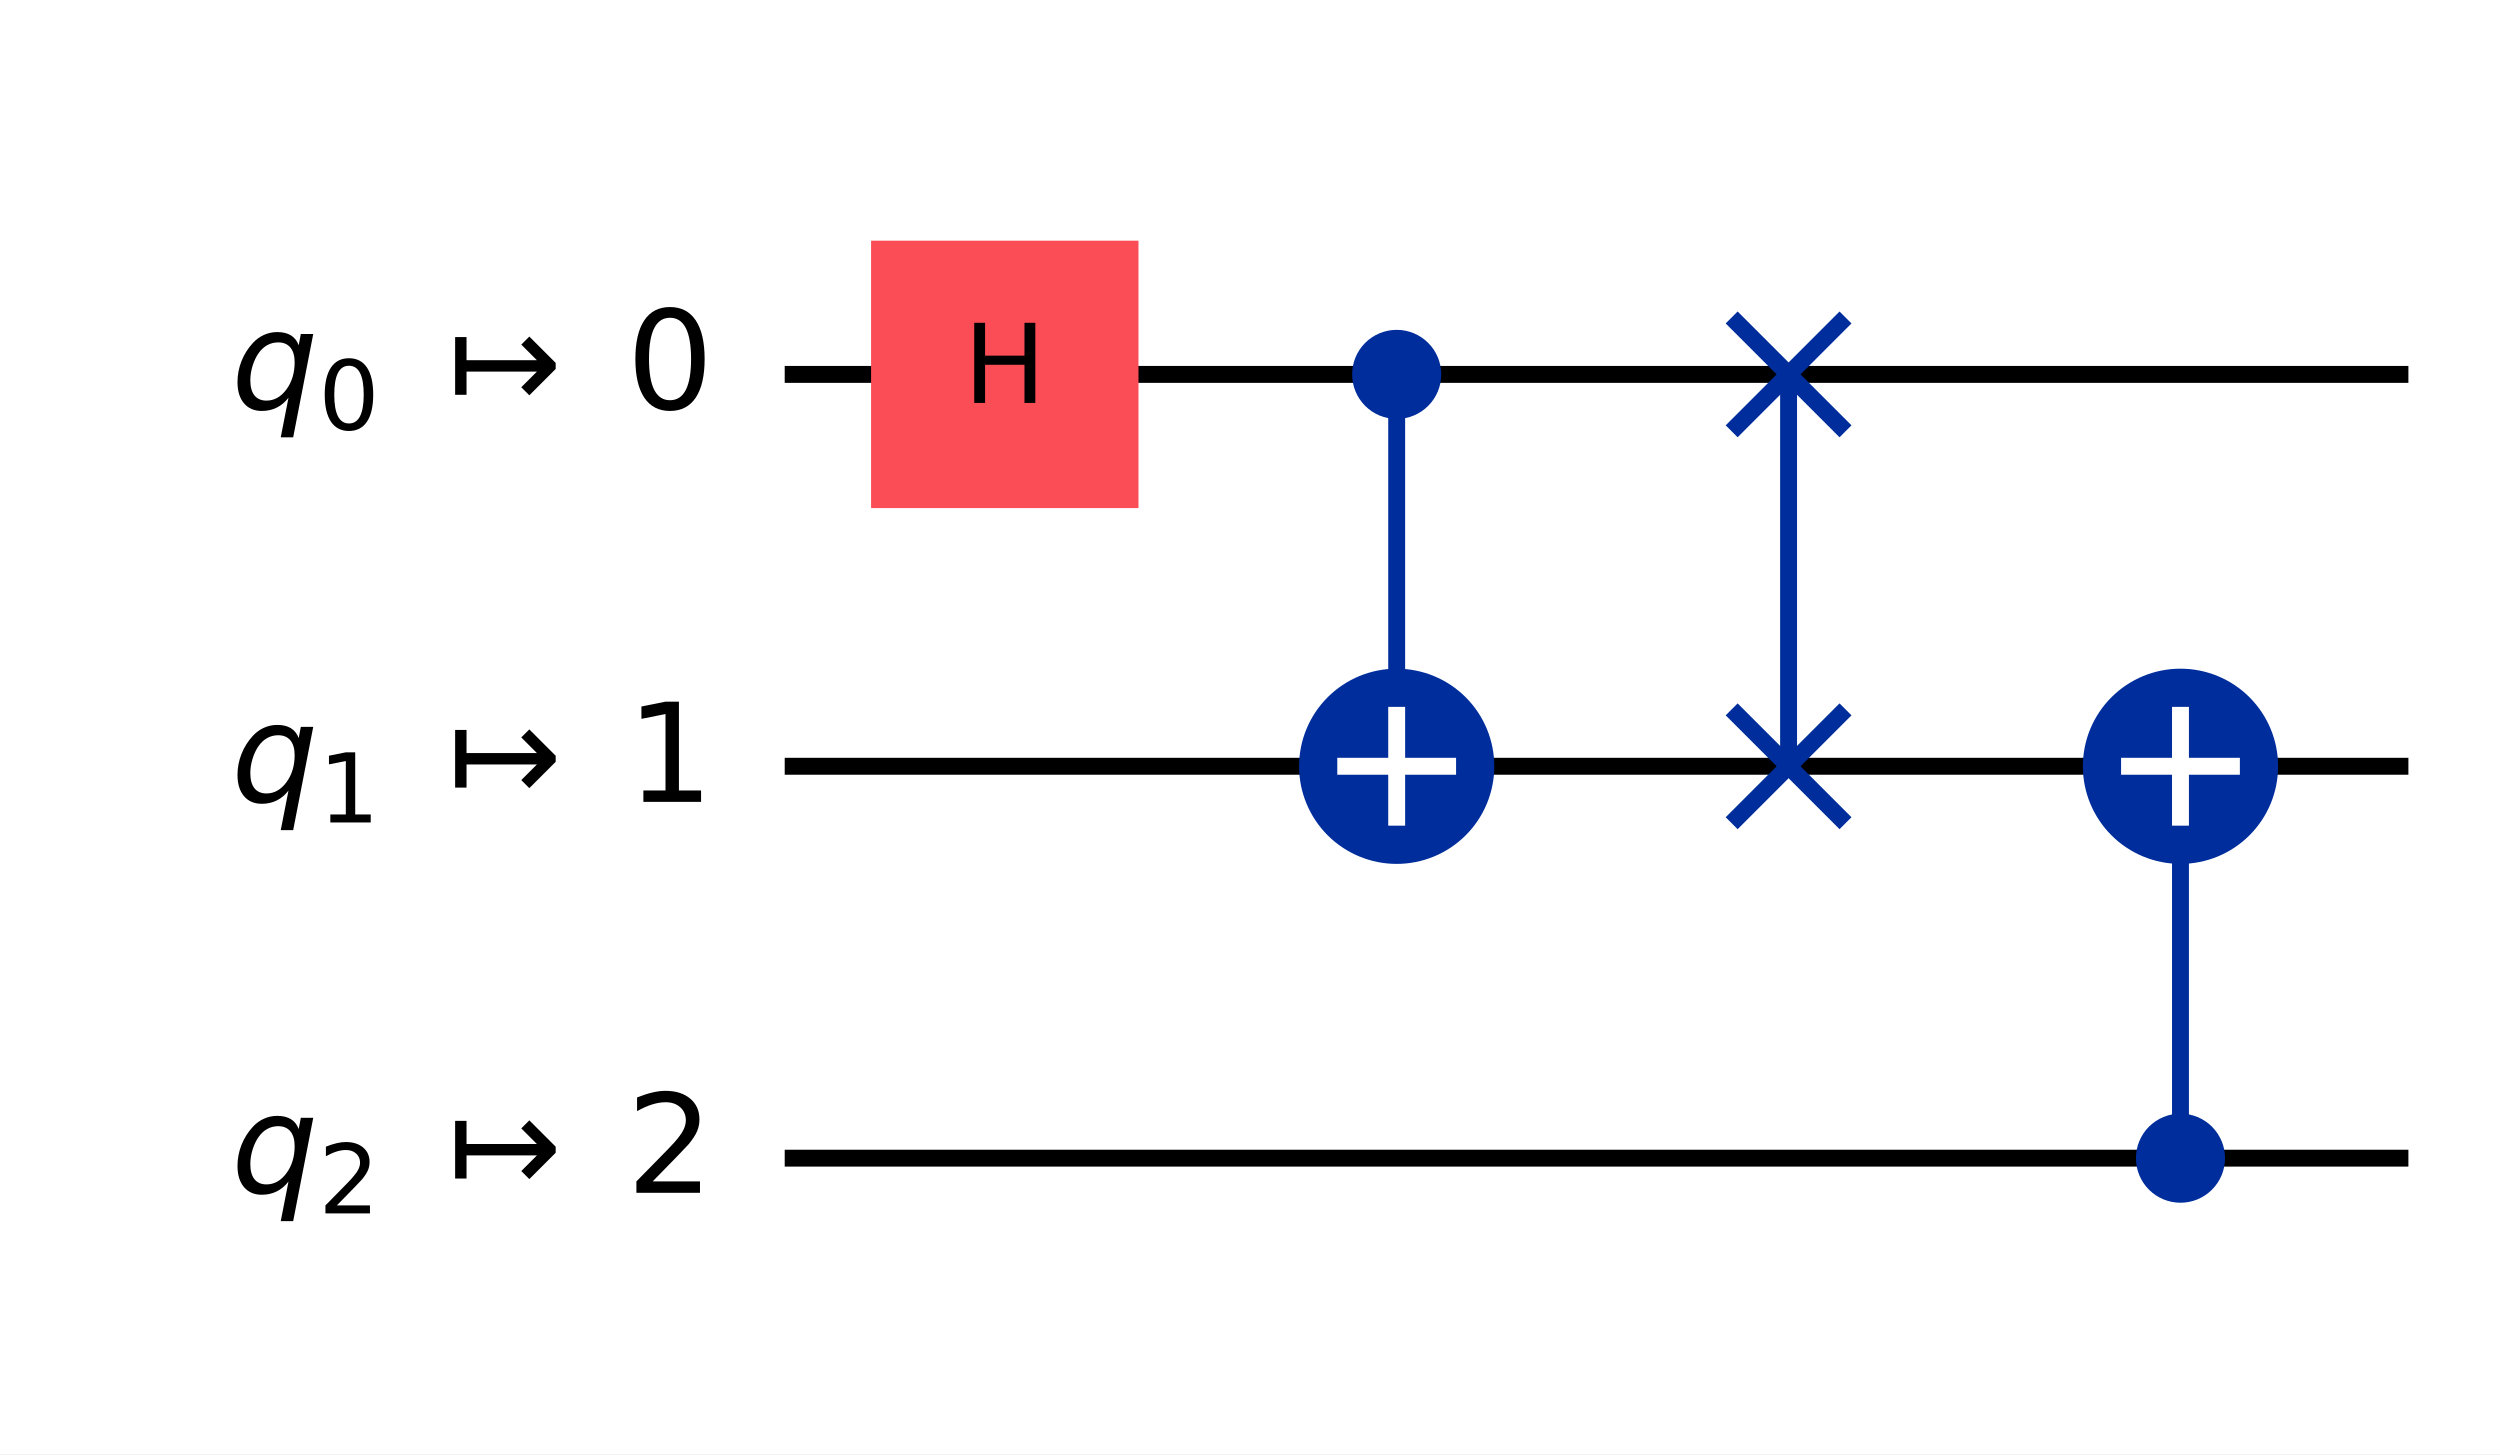
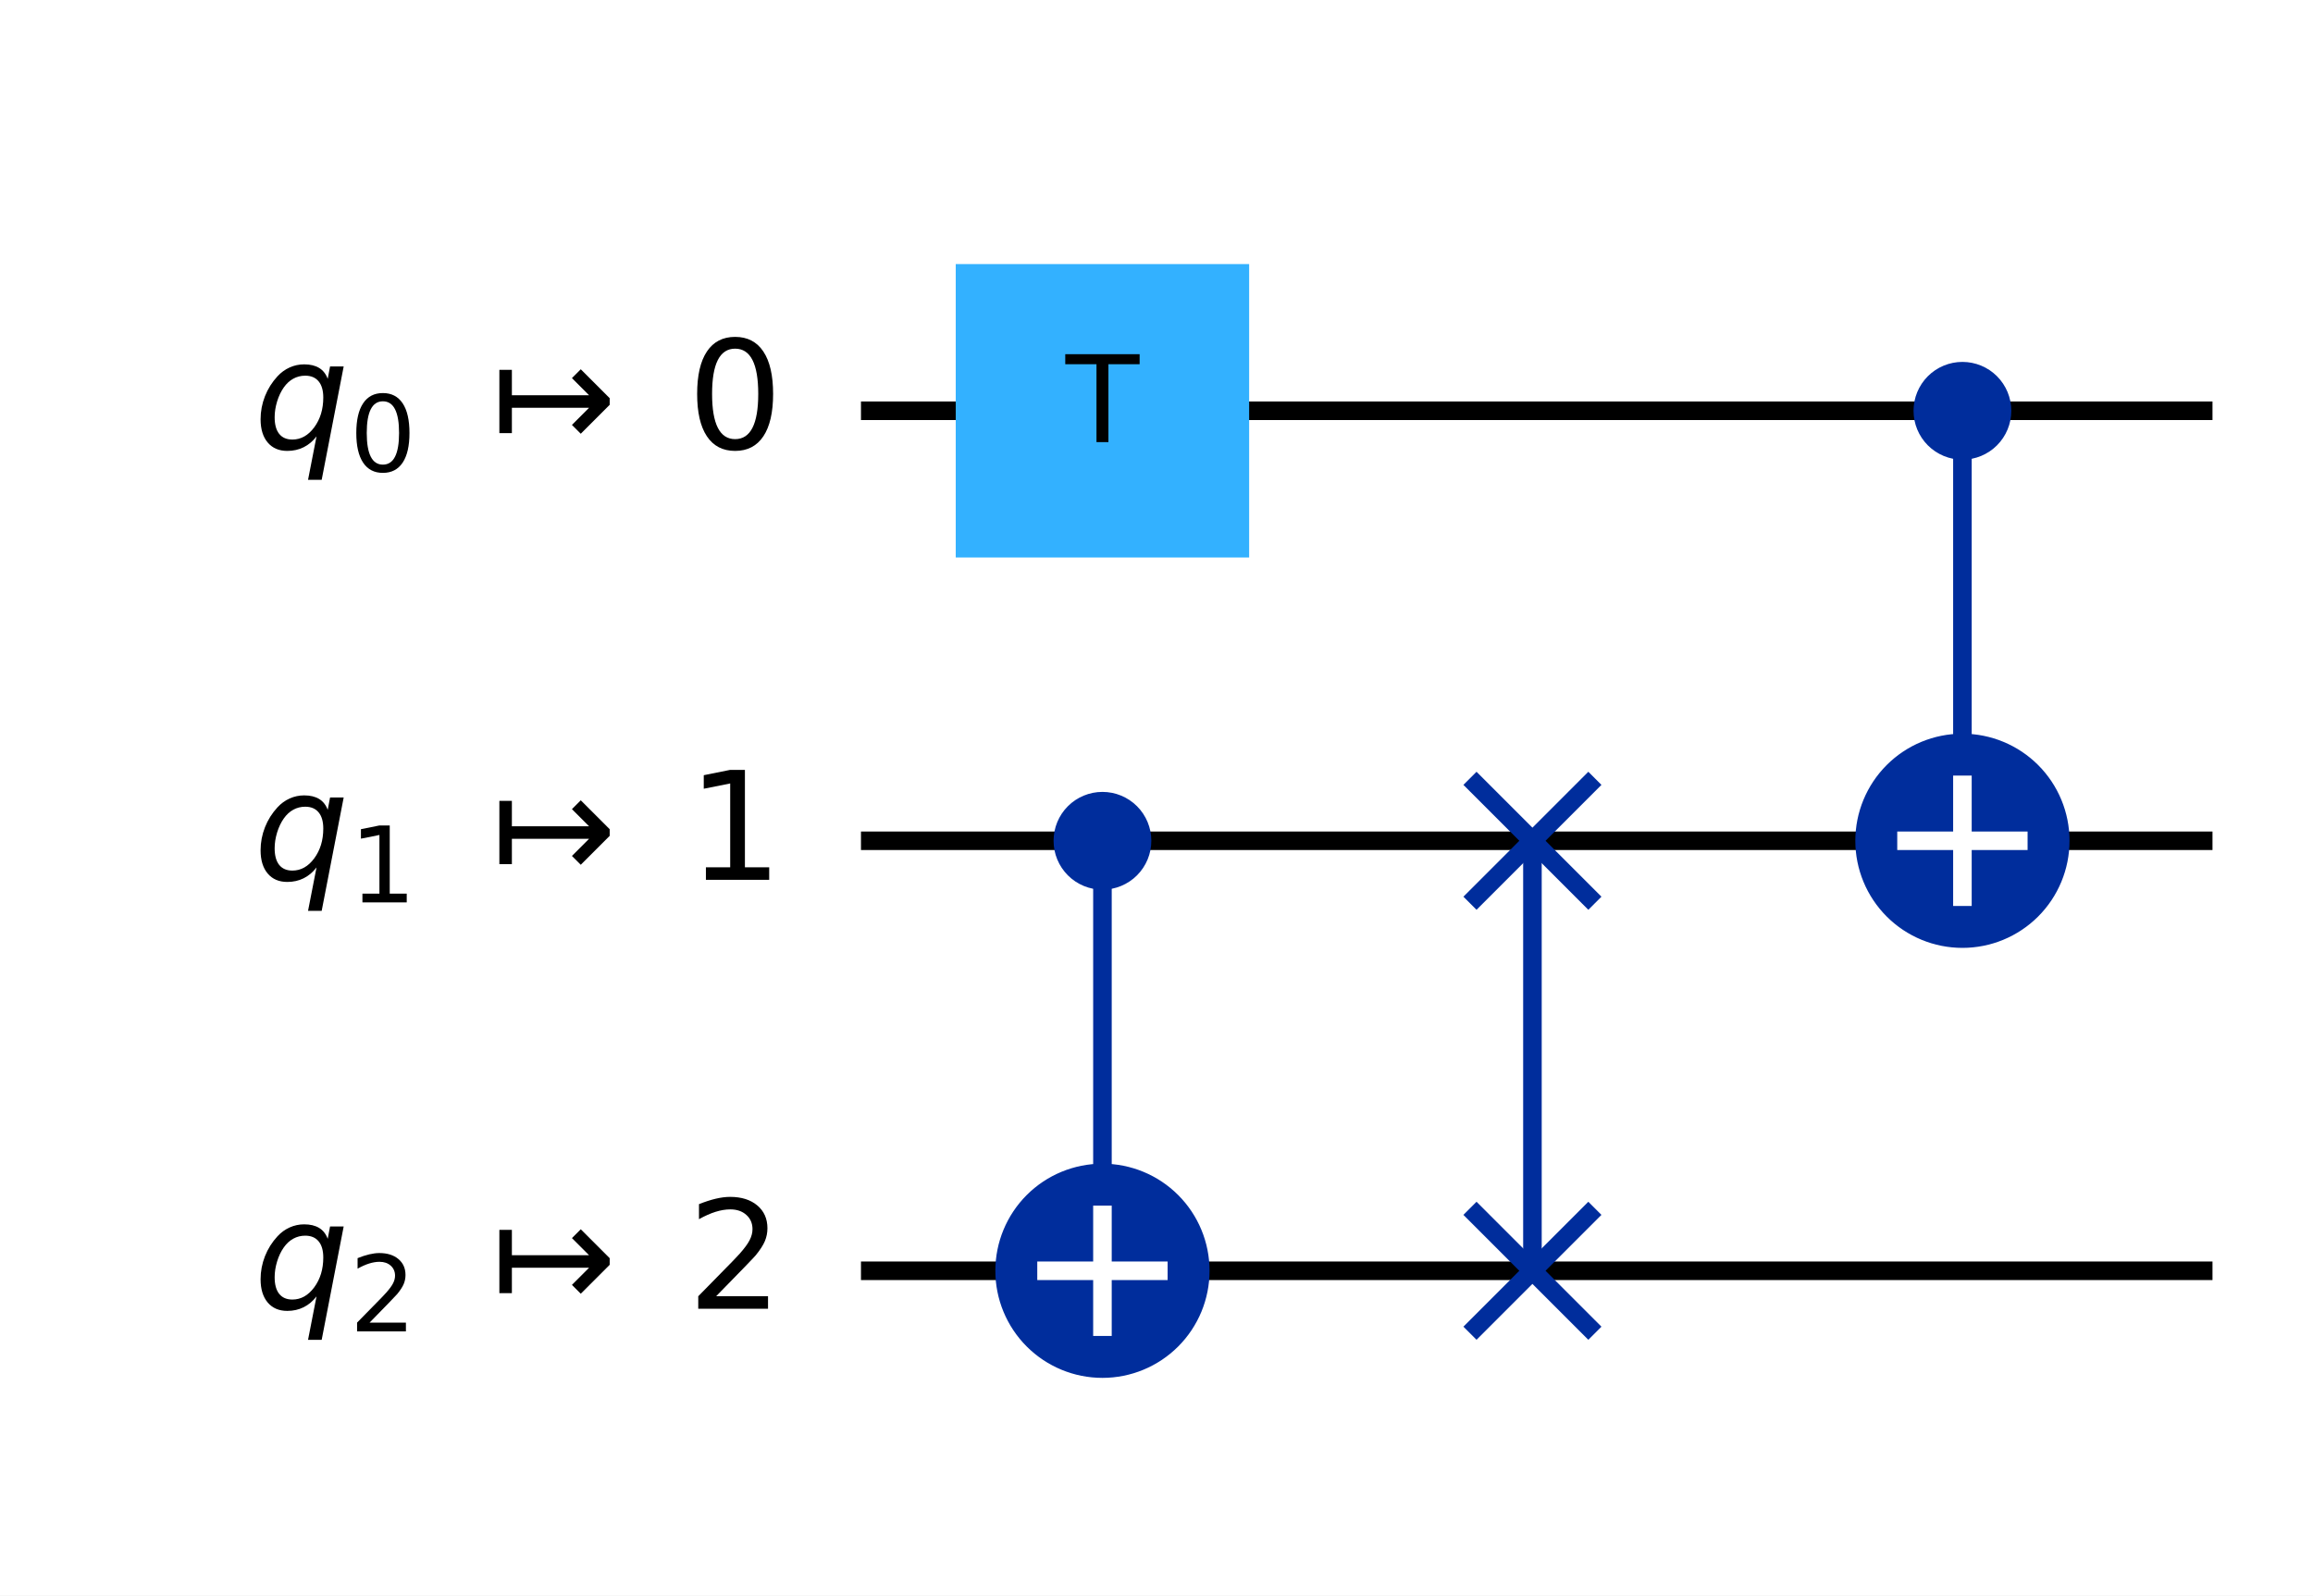
- <svg xmlns="http://www.w3.org/2000/svg" xmlns:xlink="http://www.w3.org/1999/xlink" width="295.703pt" height="172.004pt" viewBox="0 0 295.703 172.004" version="1.1">
+ <svg xmlns="http://www.w3.org/2000/svg" xmlns:xlink="http://www.w3.org/1999/xlink" width="249.349pt" height="172.004pt" viewBox="0 0 249.349 172.004" version="1.1">
  <defs>
    <style type="text/css">*{stroke-linejoin: round; stroke-linecap: butt}</style>
  </defs>
  <g id="figure_1">
    <g id="patch_1">
-       <path d="M 0 172.004  L 295.703 172.004  L 295.703 0  L 0 0  z " style="fill: #ffffff" />
+       <path d="M 0 172.004  L 249.349 172.004  L 249.349 0  L 0 0  z " style="fill: #ffffff" />
    </g>
    <g id="axes_1">
      <g id="line2d_1">
-         <path d="M 93.816 44.283  L 283.868 44.283  " clip-path="url(#p5540ed44d1)" style="fill: none; stroke: #000000; stroke-width: 2; stroke-linecap: square" />
+         <path d="M 93.816 44.283  L 237.514 44.283  " clip-path="url(#pe6b69f4b6c)" style="fill: none; stroke: #000000; stroke-width: 2; stroke-linecap: square" />
      </g>
      <g id="line2d_2">
-         <path d="M 93.816 90.637  L 283.868 90.637  " clip-path="url(#p5540ed44d1)" style="fill: none; stroke: #000000; stroke-width: 2; stroke-linecap: square" />
+         <path d="M 93.816 90.637  L 237.514 90.637  " clip-path="url(#pe6b69f4b6c)" style="fill: none; stroke: #000000; stroke-width: 2; stroke-linecap: square" />
      </g>
      <g id="line2d_3">
-         <path d="M 93.816 136.991  L 283.868 136.991  " clip-path="url(#p5540ed44d1)" style="fill: none; stroke: #000000; stroke-width: 2; stroke-linecap: square" />
+         <path d="M 93.816 136.991  L 237.514 136.991  " clip-path="url(#pe6b69f4b6c)" style="fill: none; stroke: #000000; stroke-width: 2; stroke-linecap: square" />
      </g>
      <g id="patch_2">
-         <path d="M 89.181 21.106  L -1069.669 21.106  L -1069.669 206.522  L 89.181 206.522  z " clip-path="url(#p5540ed44d1)" style="fill: #ffffff; stroke: #ffffff; stroke-width: 1.5; stroke-linejoin: miter" />
+         <path d="M 89.181 21.106  L -1069.669 21.106  L -1069.669 206.522  L 89.181 206.522  z " clip-path="url(#pe6b69f4b6c)" style="fill: #ffffff; stroke: #ffffff; stroke-width: 1.5; stroke-linejoin: miter" />
      </g>
      <g id="line2d_4">
-         <path d="M 165.201 90.637  L 165.201 44.283  " clip-path="url(#p5540ed44d1)" style="fill: none; stroke: #002d9c; stroke-width: 2; stroke-linecap: square" />
+         <path d="M 118.847 136.991  L 118.847 90.637  " clip-path="url(#pe6b69f4b6c)" style="fill: none; stroke: #002d9c; stroke-width: 2; stroke-linecap: square" />
      </g>
      <g id="line2d_5">
-         <path d="M 211.555 90.637  L 211.555 44.283  " clip-path="url(#p5540ed44d1)" style="fill: none; stroke: #002d9c; stroke-width: 2; stroke-linecap: square" />
+         <path d="M 165.201 90.637  L 165.201 136.991  " clip-path="url(#pe6b69f4b6c)" style="fill: none; stroke: #002d9c; stroke-width: 2; stroke-linecap: square" />
      </g>
      <g id="line2d_6">
-         <path d="M 257.909 136.991  L 257.909 90.637  " clip-path="url(#p5540ed44d1)" style="fill: none; stroke: #002d9c; stroke-width: 2; stroke-linecap: square" />
+         <path d="M 211.555 90.637  L 211.555 44.283  " clip-path="url(#pe6b69f4b6c)" style="fill: none; stroke: #002d9c; stroke-width: 2; stroke-linecap: square" />
      </g>
      <g id="line2d_7">
-         <path d="M 205.529 96.663  L 217.581 84.611  " clip-path="url(#p5540ed44d1)" style="fill: none; stroke: #002d9c; stroke-width: 2; stroke-linecap: square" />
+         <path d="M 159.175 96.663  L 171.227 84.611  " clip-path="url(#pe6b69f4b6c)" style="fill: none; stroke: #002d9c; stroke-width: 2; stroke-linecap: square" />
      </g>
      <g id="line2d_8">
-         <path d="M 205.529 84.611  L 217.581 96.663  " clip-path="url(#p5540ed44d1)" style="fill: none; stroke: #002d9c; stroke-width: 2; stroke-linecap: square" />
+         <path d="M 159.175 84.611  L 171.227 96.663  " clip-path="url(#pe6b69f4b6c)" style="fill: none; stroke: #002d9c; stroke-width: 2; stroke-linecap: square" />
      </g>
      <g id="line2d_9">
-         <path d="M 205.529 50.309  L 217.581 38.257  " clip-path="url(#p5540ed44d1)" style="fill: none; stroke: #002d9c; stroke-width: 2; stroke-linecap: square" />
+         <path d="M 159.175 143.017  L 171.227 130.965  " clip-path="url(#pe6b69f4b6c)" style="fill: none; stroke: #002d9c; stroke-width: 2; stroke-linecap: square" />
      </g>
      <g id="line2d_10">
-         <path d="M 205.529 38.257  L 217.581 50.309  " clip-path="url(#p5540ed44d1)" style="fill: none; stroke: #002d9c; stroke-width: 2; stroke-linecap: square" />
+         <path d="M 159.175 130.965  L 171.227 143.017  " clip-path="url(#pe6b69f4b6c)" style="fill: none; stroke: #002d9c; stroke-width: 2; stroke-linecap: square" />
      </g>
      <g id="patch_3">
-         <path d="M 103.782 59.348  L 133.912 59.348  L 133.912 29.218  L 103.782 29.218  z " clip-path="url(#p5540ed44d1)" style="fill: #fa4d56; stroke: #fa4d56; stroke-width: 1.5; stroke-linejoin: miter" />
+         <path d="M 103.782 59.348  L 133.912 59.348  L 133.912 29.218  L 103.782 29.218  z " clip-path="url(#pe6b69f4b6c)" style="fill: #33b1ff; stroke: #33b1ff; stroke-width: 1.5; stroke-linejoin: miter" />
      </g>
      <g id="patch_4">
-         <path d="M 165.201 48.803  C 166.4 48.803 167.55 48.327 168.397 47.479  C 169.245 46.631 169.721 45.482 169.721 44.283  C 169.721 43.085 169.245 41.935 168.397 41.087  C 167.55 40.24 166.4 39.764 165.201 39.764  C 164.003 39.764 162.853 40.24 162.006 41.087  C 161.158 41.935 160.682 43.085 160.682 44.283  C 160.682 45.482 161.158 46.631 162.006 47.479  C 162.853 48.327 164.003 48.803 165.201 48.803  z " clip-path="url(#p5540ed44d1)" style="fill: #002d9c; stroke: #002d9c; stroke-width: 1.5; stroke-linejoin: miter" />
+         <path d="M 118.847 95.157  C 120.046 95.157 121.196 94.681 122.043 93.833  C 122.891 92.985 123.367 91.836 123.367 90.637  C 123.367 89.439 122.891 88.289 122.043 87.441  C 121.196 86.594 120.046 86.118 118.847 86.118  C 117.649 86.118 116.499 86.594 115.652 87.441  C 114.804 88.289 114.328 89.439 114.328 90.637  C 114.328 91.836 114.804 92.985 115.652 93.833  C 116.499 94.681 117.649 95.157 118.847 95.157  z " clip-path="url(#pe6b69f4b6c)" style="fill: #002d9c; stroke: #002d9c; stroke-width: 1.5; stroke-linejoin: miter" />
      </g>
      <g id="patch_5">
-         <path d="M 165.201 101.183  C 167.998 101.183 170.681 100.072 172.658 98.094  C 174.636 96.116 175.747 93.434 175.747 90.637  C 175.747 87.84 174.636 85.158 172.658 83.18  C 170.681 81.203 167.998 80.092 165.201 80.092  C 162.405 80.092 159.722 81.203 157.744 83.18  C 155.767 85.158 154.656 87.84 154.656 90.637  C 154.656 93.434 155.767 96.116 157.744 98.094  C 159.722 100.072 162.405 101.183 165.201 101.183  z " clip-path="url(#p5540ed44d1)" style="fill: #002d9c; stroke: #002d9c; stroke-width: 2; stroke-linejoin: miter" />
+         <path d="M 118.847 147.537  C 121.644 147.537 124.327 146.426 126.304 144.448  C 128.282 142.47 129.393 139.788 129.393 136.991  C 129.393 134.194 128.282 131.512 126.304 129.534  C 124.327 127.557 121.644 126.446 118.847 126.446  C 116.051 126.446 113.368 127.557 111.39 129.534  C 109.413 131.512 108.302 134.194 108.302 136.991  C 108.302 139.788 109.413 142.47 111.39 144.448  C 113.368 146.426 116.051 147.537 118.847 147.537  z " clip-path="url(#pe6b69f4b6c)" style="fill: #002d9c; stroke: #002d9c; stroke-width: 2; stroke-linejoin: miter" />
      </g>
      <g id="patch_6">
-         <path d="M 257.909 141.511  C 259.108 141.511 260.258 141.035 261.105 140.187  C 261.953 139.339 262.429 138.19 262.429 136.991  C 262.429 135.793 261.953 134.643 261.105 133.795  C 260.258 132.948 259.108 132.472 257.909 132.472  C 256.711 132.472 255.561 132.948 254.714 133.795  C 253.866 134.643 253.39 135.793 253.39 136.991  C 253.39 138.19 253.866 139.339 254.714 140.187  C 255.561 141.035 256.711 141.511 257.909 141.511  z " clip-path="url(#p5540ed44d1)" style="fill: #002d9c; stroke: #002d9c; stroke-width: 1.5; stroke-linejoin: miter" />
+         <path d="M 211.555 48.803  C 212.754 48.803 213.904 48.327 214.751 47.479  C 215.599 46.631 216.075 45.482 216.075 44.283  C 216.075 43.085 215.599 41.935 214.751 41.087  C 213.904 40.24 212.754 39.764 211.555 39.764  C 210.357 39.764 209.207 40.24 208.36 41.087  C 207.512 41.935 207.036 43.085 207.036 44.283  C 207.036 45.482 207.512 46.631 208.36 47.479  C 209.207 48.327 210.357 48.803 211.555 48.803  z " clip-path="url(#pe6b69f4b6c)" style="fill: #002d9c; stroke: #002d9c; stroke-width: 1.5; stroke-linejoin: miter" />
      </g>
      <g id="patch_7">
-         <path d="M 257.909 101.183  C 260.706 101.183 263.389 100.072 265.366 98.094  C 267.344 96.116 268.455 93.434 268.455 90.637  C 268.455 87.84 267.344 85.158 265.366 83.18  C 263.389 81.203 260.706 80.092 257.909 80.092  C 255.113 80.092 252.43 81.203 250.452 83.18  C 248.475 85.158 247.364 87.84 247.364 90.637  C 247.364 93.434 248.475 96.116 250.452 98.094  C 252.43 100.072 255.113 101.183 257.909 101.183  z " clip-path="url(#p5540ed44d1)" style="fill: #002d9c; stroke: #002d9c; stroke-width: 2; stroke-linejoin: miter" />
+         <path d="M 211.555 101.183  C 214.352 101.183 217.035 100.072 219.012 98.094  C 220.99 96.116 222.101 93.434 222.101 90.637  C 222.101 87.84 220.99 85.158 219.012 83.18  C 217.035 81.203 214.352 80.092 211.555 80.092  C 208.759 80.092 206.076 81.203 204.098 83.18  C 202.121 85.158 201.01 87.84 201.01 90.637  C 201.01 93.434 202.121 96.116 204.098 98.094  C 206.076 100.072 208.759 101.183 211.555 101.183  z " clip-path="url(#pe6b69f4b6c)" style="fill: #002d9c; stroke: #002d9c; stroke-width: 2; stroke-linejoin: miter" />
      </g>
      <g id="line2d_11">
-         <path d="M 165.201 96.663  L 165.201 84.611  " clip-path="url(#p5540ed44d1)" style="fill: none; stroke: #ffffff; stroke-width: 2; stroke-linecap: square" />
+         <path d="M 118.847 143.017  L 118.847 130.965  " clip-path="url(#pe6b69f4b6c)" style="fill: none; stroke: #ffffff; stroke-width: 2; stroke-linecap: square" />
      </g>
      <g id="line2d_12">
-         <path d="M 159.175 90.637  L 171.227 90.637  " clip-path="url(#p5540ed44d1)" style="fill: none; stroke: #ffffff; stroke-width: 2; stroke-linecap: square" />
+         <path d="M 112.821 136.991  L 124.873 136.991  " clip-path="url(#pe6b69f4b6c)" style="fill: none; stroke: #ffffff; stroke-width: 2; stroke-linecap: square" />
      </g>
      <g id="line2d_13">
-         <path d="M 257.909 96.663  L 257.909 84.611  " clip-path="url(#p5540ed44d1)" style="fill: none; stroke: #ffffff; stroke-width: 2; stroke-linecap: square" />
+         <path d="M 211.555 96.663  L 211.555 84.611  " clip-path="url(#pe6b69f4b6c)" style="fill: none; stroke: #ffffff; stroke-width: 2; stroke-linecap: square" />
      </g>
      <g id="line2d_14">
-         <path d="M 251.883 90.637  L 263.935 90.637  " clip-path="url(#p5540ed44d1)" style="fill: none; stroke: #ffffff; stroke-width: 2; stroke-linecap: square" />
+         <path d="M 205.529 90.637  L 217.581 90.637  " clip-path="url(#pe6b69f4b6c)" style="fill: none; stroke: #ffffff; stroke-width: 2; stroke-linecap: square" />
      </g>
      <g id="text_1">
-         <g clip-path="url(#p5540ed44d1)">
+         <g clip-path="url(#pe6b69f4b6c)">
          <g transform="translate(27.34536 48.50439) scale(0.1625 -0.1625)">
            <defs>
              <path id="DejaVuSans-Oblique-54" d="M 2669 525  Q 2438 222 2123 65  Q 1809 -91 1428 -91  Q 897 -91 595 267  Q 294 625 294 1253  Q 294 1759 480 2231  Q 666 2703 1013 3078  Q 1238 3322 1530 3453  Q 1822 3584 2144 3584  Q 2531 3584 2781 3431  Q 3031 3278 3144 2969  L 3244 3494  L 3822 3494  L 2888 -1319  L 2309 -1319  L 2669 525  z M 891 1338  Q 891 875 1084 633  Q 1278 391 1644 391  Q 2188 391 2572 911  Q 2956 1431 2956 2175  Q 2956 2625 2757 2864  Q 2559 3103 2188 3103  Q 1916 3103 1684 2976  Q 1453 2850 1281 2606  Q 1100 2350 995 2006  Q 891 1663 891 1338  z " transform="scale(0.015625)" />
              <path id="DejaVuSans-13" d="M 2034 4250  Q 1547 4250 1301 3770  Q 1056 3291 1056 2328  Q 1056 1369 1301 889  Q 1547 409 2034 409  Q 2525 409 2770 889  Q 3016 1369 3016 2328  Q 3016 3291 2770 3770  Q 2525 4250 2034 4250  z M 2034 4750  Q 2819 4750 3233 4129  Q 3647 3509 3647 2328  Q 3647 1150 3233 529  Q 2819 -91 2034 -91  Q 1250 -91 836 529  Q 422 1150 422 2328  Q 422 3509 836 4129  Q 1250 4750 2034 4750  z " transform="scale(0.015625)" />
              <path id="DejaVuSans-c30" d="M 4175 1741  L 897 1741  L 897 663  L 366 663  L 366 3350  L 897 3350  L 897 2272  L 4175 2272  L 3447 3000  L 3822 3375  L 5050 2147  L 5050 1866  L 3822 638  L 3447 1013  L 4175 1741  z " transform="scale(0.015625)" />
            </defs>
            <use xlink:href="#DejaVuSans-Oblique-54" transform="translate(0 0.78125)" />
            <use xlink:href="#DejaVuSans-13" transform="translate(63.47656 -14.2187) scale(0.7)" />
            <use xlink:href="#DejaVuSans-c30" transform="translate(157.2886 0.78125)" />
            <use xlink:href="#DejaVuSans-13" transform="translate(287.6192 0.78125)" />
          </g>
        </g>
      </g>
      <g id="text_2">
-         <g clip-path="url(#p5540ed44d1)">
+         <g clip-path="url(#pe6b69f4b6c)">
          <g transform="translate(27.34536 94.85839) scale(0.1625 -0.1625)">
            <defs>
              <path id="DejaVuSans-14" d="M 794 531  L 1825 531  L 1825 4091  L 703 3866  L 703 4441  L 1819 4666  L 2450 4666  L 2450 531  L 3481 531  L 3481 0  L 794 0  L 794 531  z " transform="scale(0.015625)" />
            </defs>
            <use xlink:href="#DejaVuSans-Oblique-54" transform="translate(0 0.09375)" />
            <use xlink:href="#DejaVuSans-14" transform="translate(63.47656 -14.9062) scale(0.7)" />
            <use xlink:href="#DejaVuSans-c30" transform="translate(157.2886 0.09375)" />
            <use xlink:href="#DejaVuSans-14" transform="translate(287.6192 0.09375)" />
          </g>
        </g>
      </g>
      <g id="text_3">
-         <g clip-path="url(#p5540ed44d1)">
+         <g clip-path="url(#pe6b69f4b6c)">
          <g transform="translate(27.34536 141.2124) scale(0.1625 -0.1625)">
            <defs>
              <path id="DejaVuSans-15" d="M 1228 531  L 3431 531  L 3431 0  L 469 0  L 469 531  Q 828 903 1448 1529  Q 2069 2156 2228 2338  Q 2531 2678 2651 2914  Q 2772 3150 2772 3378  Q 2772 3750 2511 3984  Q 2250 4219 1831 4219  Q 1534 4219 1204 4116  Q 875 4013 500 3803  L 500 4441  Q 881 4594 1212 4672  Q 1544 4750 1819 4750  Q 2544 4750 2975 4387  Q 3406 4025 3406 3419  Q 3406 3131 3298 2873  Q 3191 2616 2906 2266  Q 2828 2175 2409 1742  Q 1991 1309 1228 531  z " transform="scale(0.015625)" />
            </defs>
            <use xlink:href="#DejaVuSans-Oblique-54" transform="translate(0 0.78125)" />
            <use xlink:href="#DejaVuSans-15" transform="translate(63.47656 -14.2187) scale(0.7)" />
            <use xlink:href="#DejaVuSans-c30" transform="translate(157.2886 0.78125)" />
            <use xlink:href="#DejaVuSans-15" transform="translate(287.6192 0.78125)" />
          </g>
        </g>
      </g>
      <g id="text_4">
-         <g clip-path="url(#p5540ed44d1)">
-           <g transform="translate(113.9591 47.66015) scale(0.13 -0.13)">
+         <g clip-path="url(#pe6b69f4b6c)">
+           <g transform="translate(114.8772 47.66015) scale(0.13 -0.13)">
            <defs>
-               <path id="DejaVuSans-2b" d="M 628 4666  L 1259 4666  L 1259 2753  L 3553 2753  L 3553 4666  L 4184 4666  L 4184 0  L 3553 0  L 3553 2222  L 1259 2222  L 1259 0  L 628 0  L 628 4666  z " transform="scale(0.015625)" />
+               <path id="DejaVuSans-37" d="M -19 4666  L 3928 4666  L 3928 4134  L 2272 4134  L 2272 0  L 1638 0  L 1638 4134  L -19 4134  L -19 4666  z " transform="scale(0.015625)" />
            </defs>
-             <use xlink:href="#DejaVuSans-2b" />
+             <use xlink:href="#DejaVuSans-37" />
          </g>
        </g>
      </g>
    </g>
  </g>
  <defs>
-     <clipPath id="p5540ed44d1">
-       <rect x="7.2" y="7.2" width="281.303" height="157.604" />
+     <clipPath id="pe6b69f4b6c">
+       <rect x="7.2" y="7.2" width="234.949" height="157.604" />
    </clipPath>
  </defs>
</svg>
